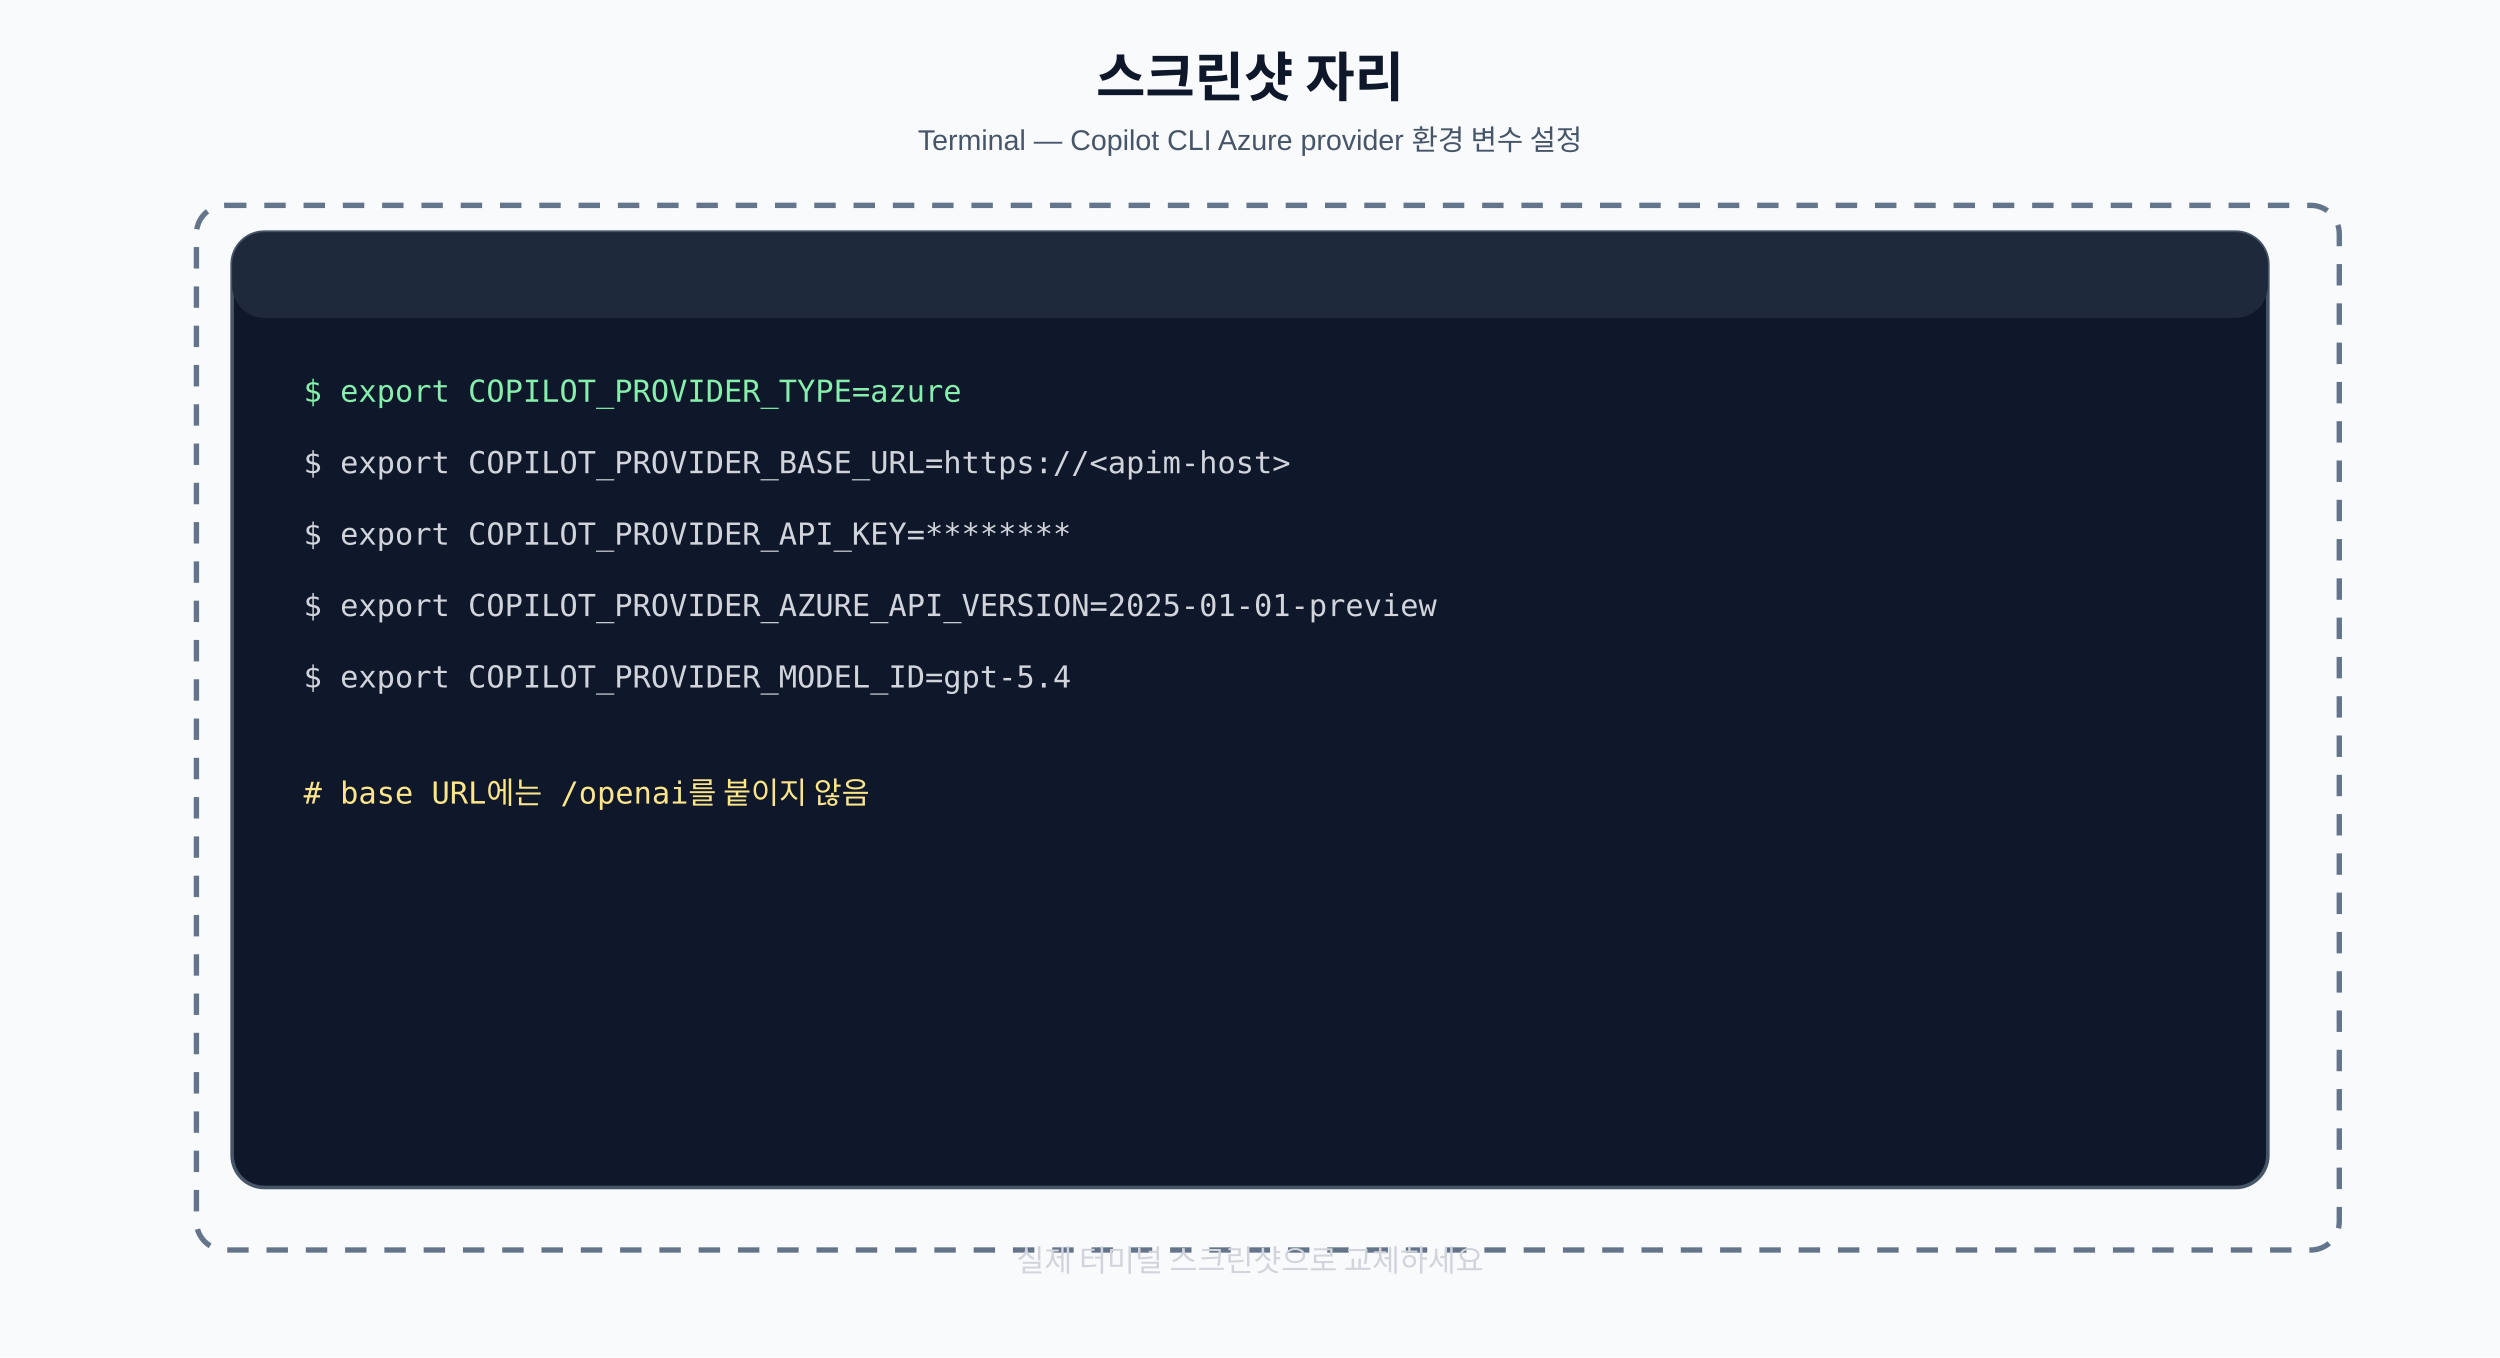
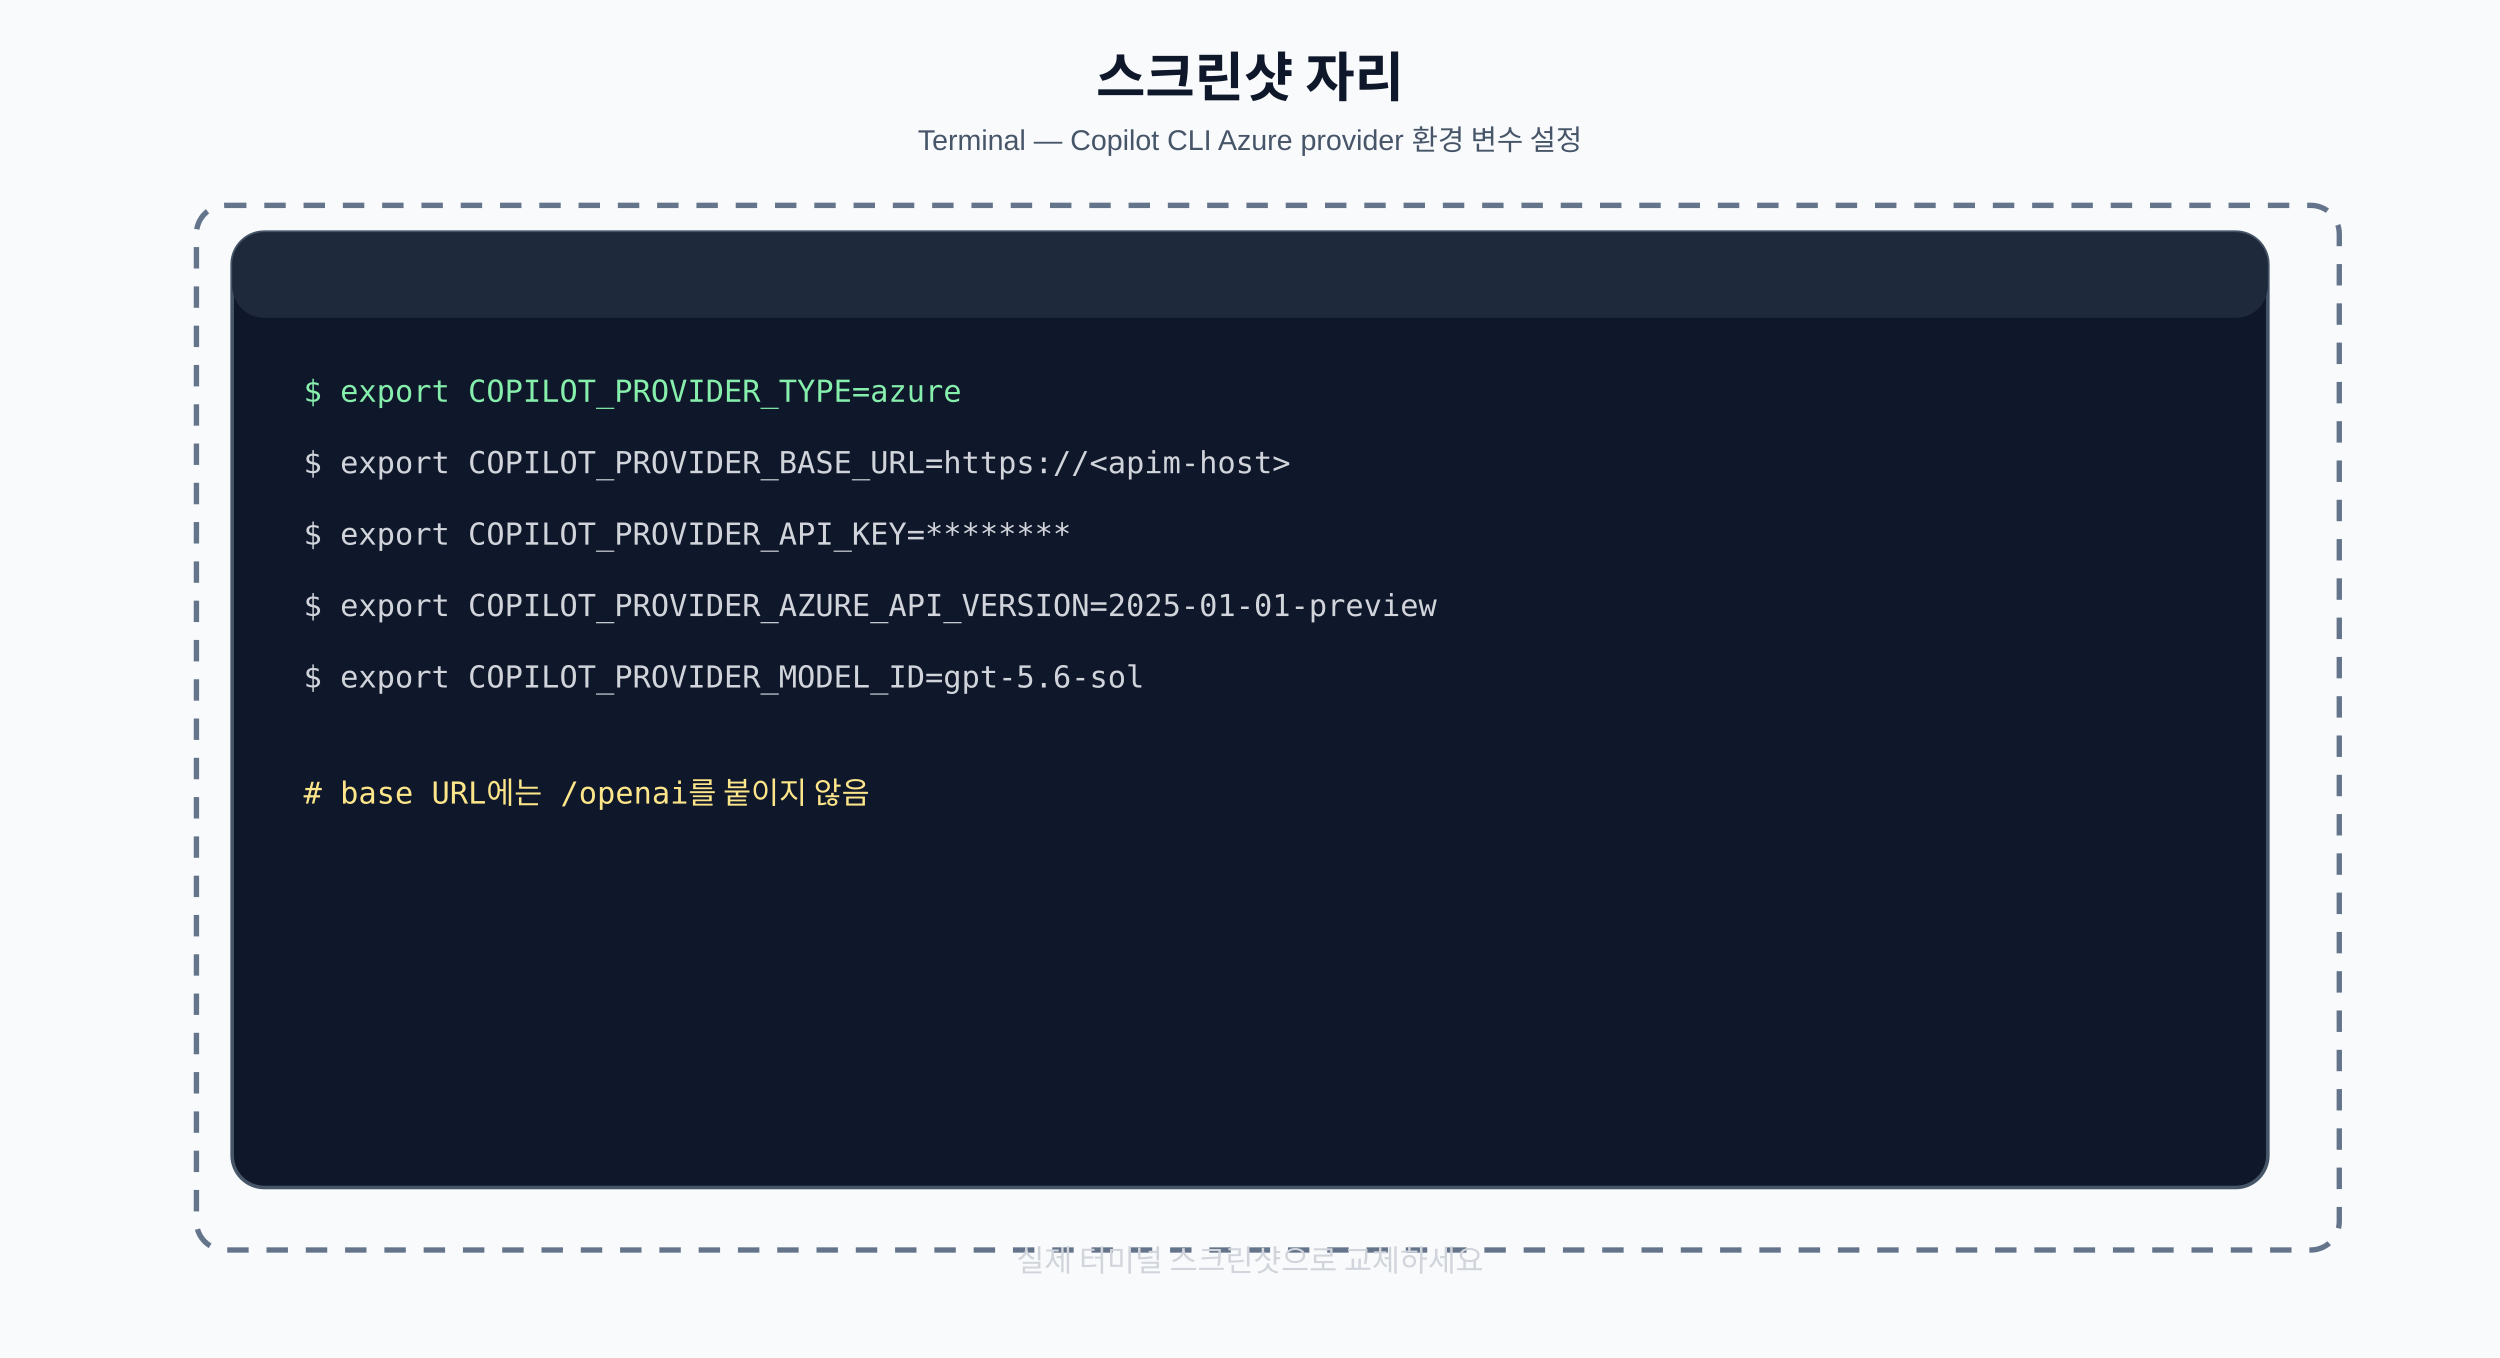
<svg xmlns="http://www.w3.org/2000/svg" width="1400" height="760" viewBox="0 0 1400 760" role="img" aria-labelledby="title desc">
  <defs>
    <style>
      .bg { fill: #f8fafc; }
      .terminal { fill: #0f172a; stroke: #475569; stroke-width: 2; rx: 18; }
      .bar { fill: #1e293b; rx: 18; }
      .dash { fill: none; stroke: #64748b; stroke-width: 3; stroke-dasharray: 12 10; rx: 16; }
      .title { font: 700 30px Segoe UI, Arial, sans-serif; fill: #0f172a; text-anchor: middle; }
      .subtitle { font: 400 16px Segoe UI, Arial, sans-serif; fill: #475569; text-anchor: middle; }
      .code { font: 400 17px Consolas, monospace; fill: #d1d5db; }
      .green { fill: #86efac; }
      .yellow { fill: #fde68a; }
      .center { text-anchor: middle; dominant-baseline: middle; }
    </style>
  </defs>
  <rect class="bg" width="1400" height="760" />
  <text class="title" x="700" y="54">스크린샷 자리</text>
  <text class="subtitle" x="700" y="84">Terminal — Copilot CLI Azure provider 환경 변수 설정</text>
  <rect class="terminal" x="130" y="130" width="1140" height="535" />
  <rect class="bar" x="130" y="130" width="1140" height="48" />
  <text class="code green" x="170" y="225">$ export COPILOT_PROVIDER_TYPE=azure</text>
  <text class="code" x="170" y="265">$ export COPILOT_PROVIDER_BASE_URL=https://&lt;apim-host&gt;</text>
  <text class="code" x="170" y="305">$ export COPILOT_PROVIDER_API_KEY=********</text>
  <text class="code" x="170" y="345">$ export COPILOT_PROVIDER_AZURE_API_VERSION=2025-01-01-preview</text>
-   <text class="code" x="170" y="385">$ export COPILOT_PROVIDER_MODEL_ID=gpt-5.4</text>
+   <text class="code" x="170" y="385">$ export COPILOT_PROVIDER_MODEL_ID=gpt-5.6-sol</text>
  <text class="code yellow" x="170" y="450"># base URL에는 /openai를 붙이지 않음</text>
  <rect class="dash" x="110" y="115" width="1200" height="585" />
  <text class="code center" x="700" y="706">실제 터미널 스크린샷으로 교체하세요</text>
</svg>
